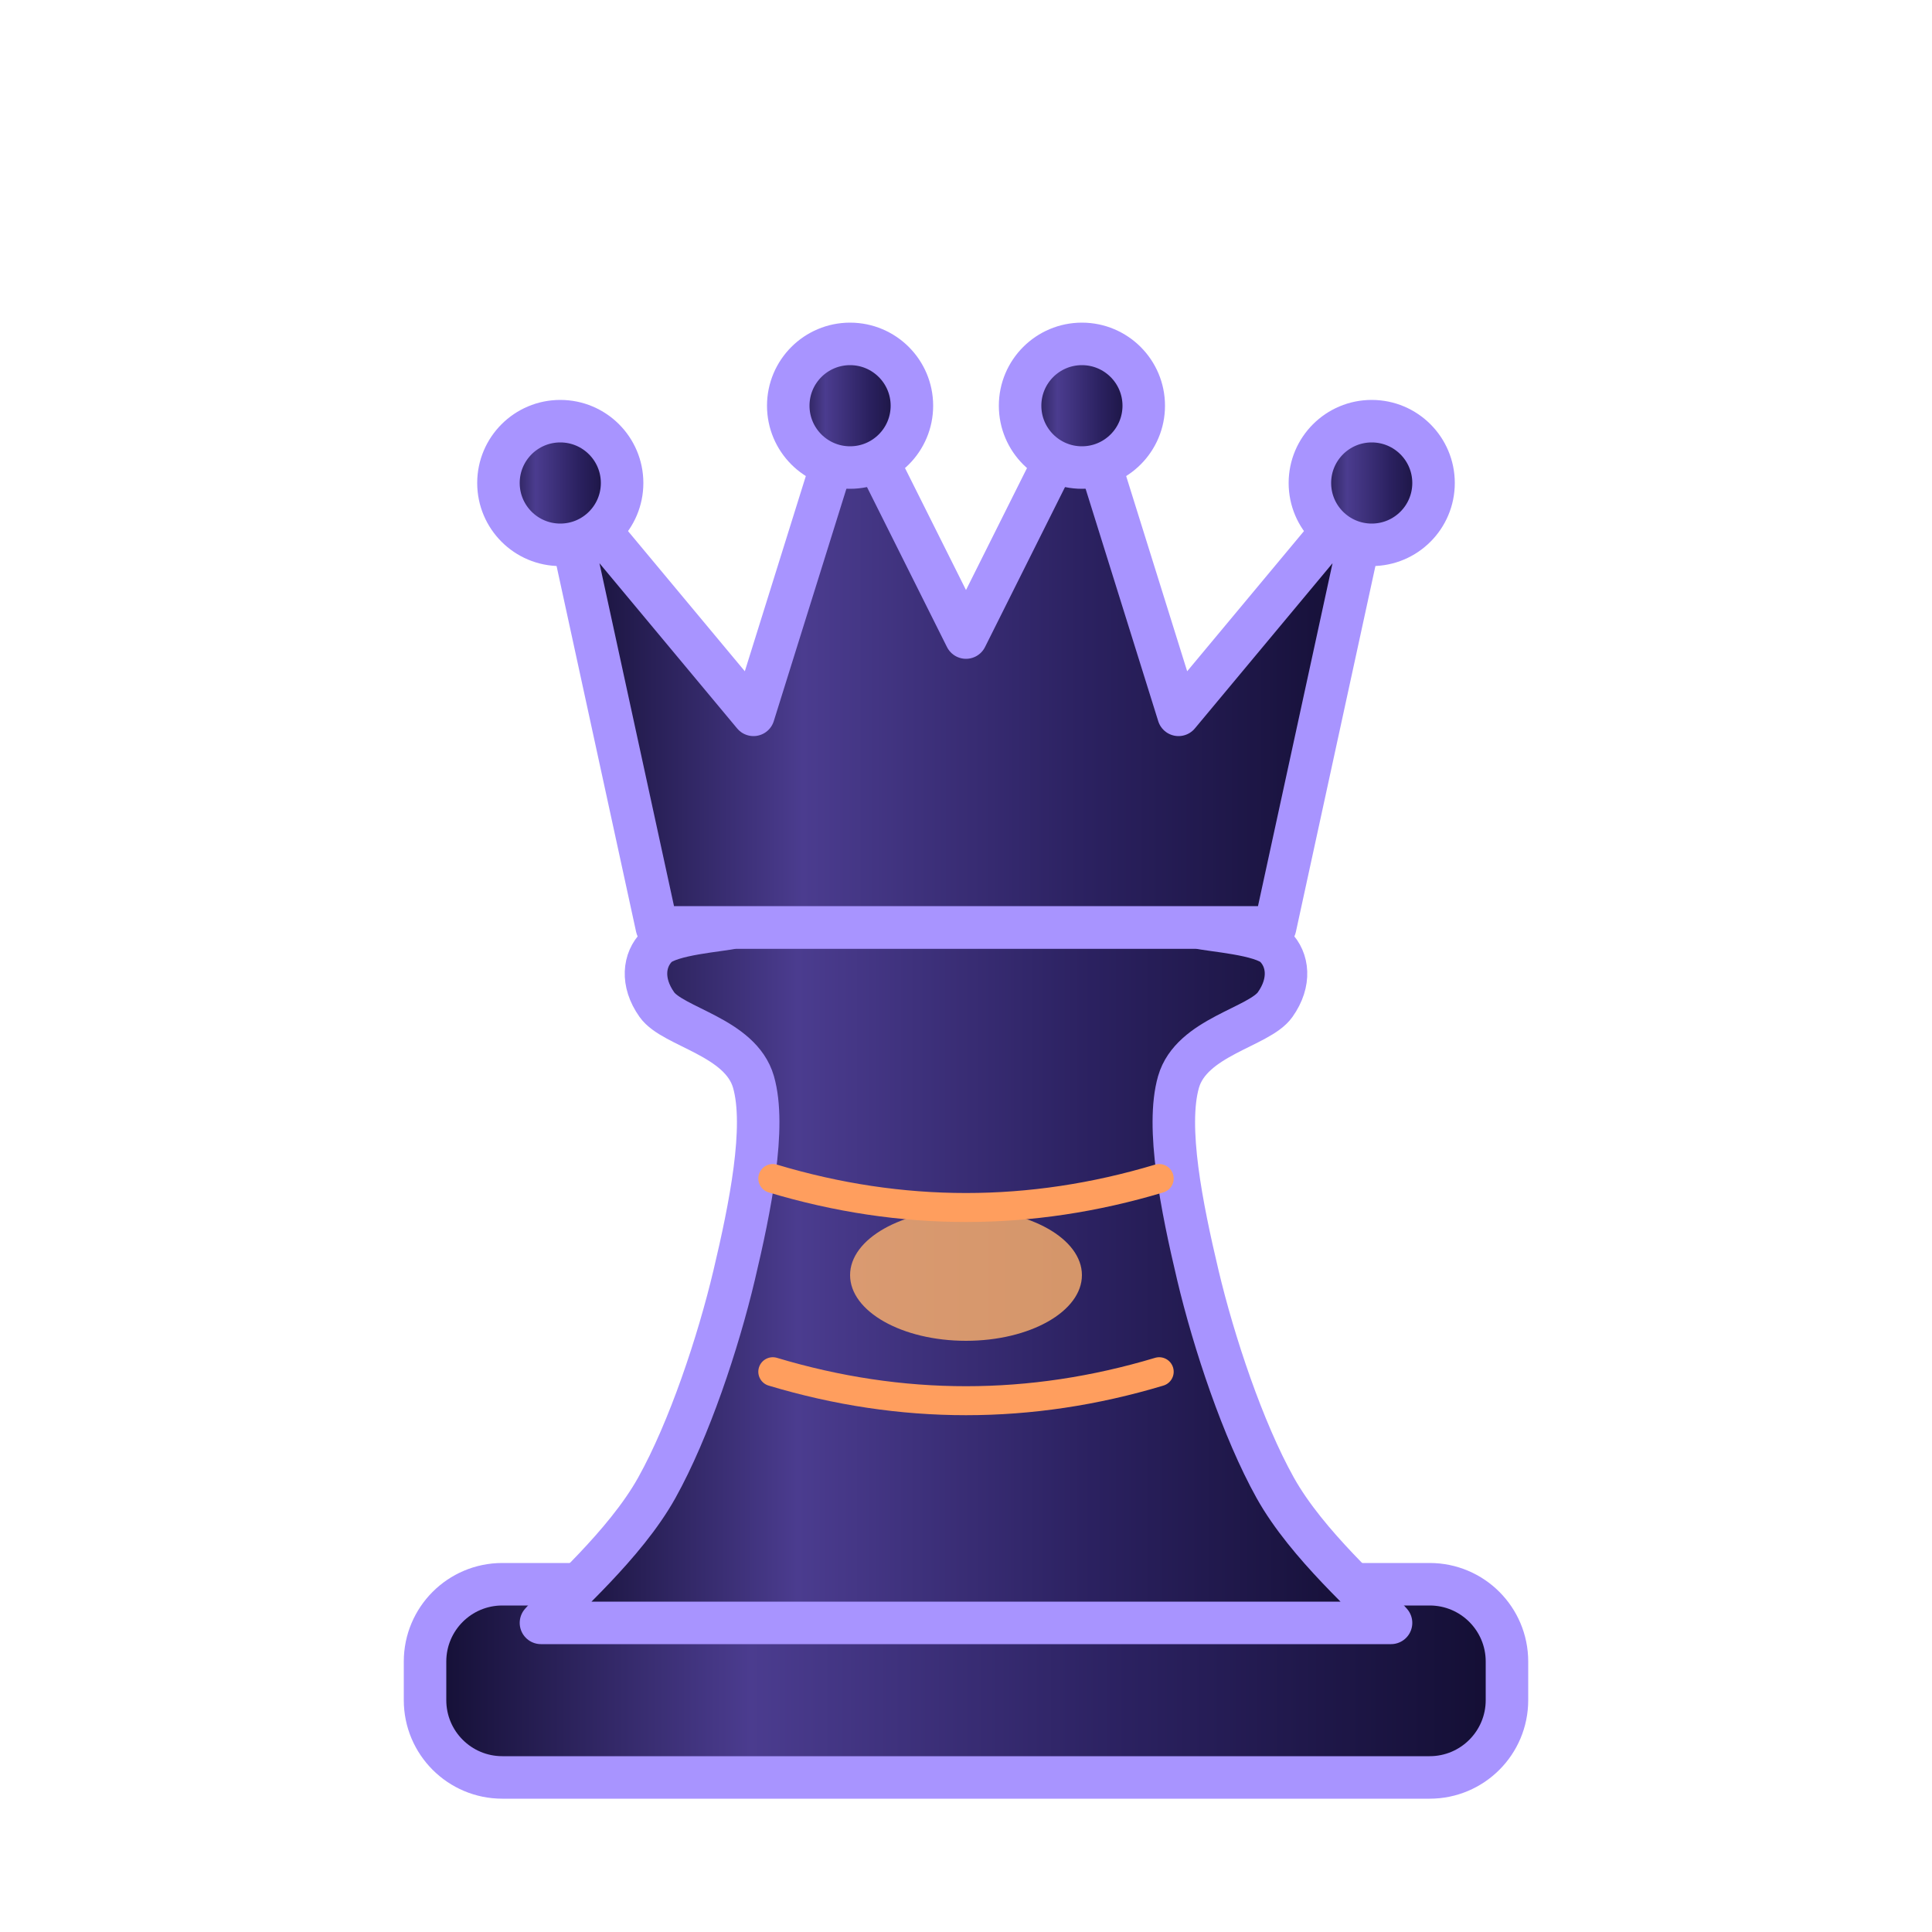
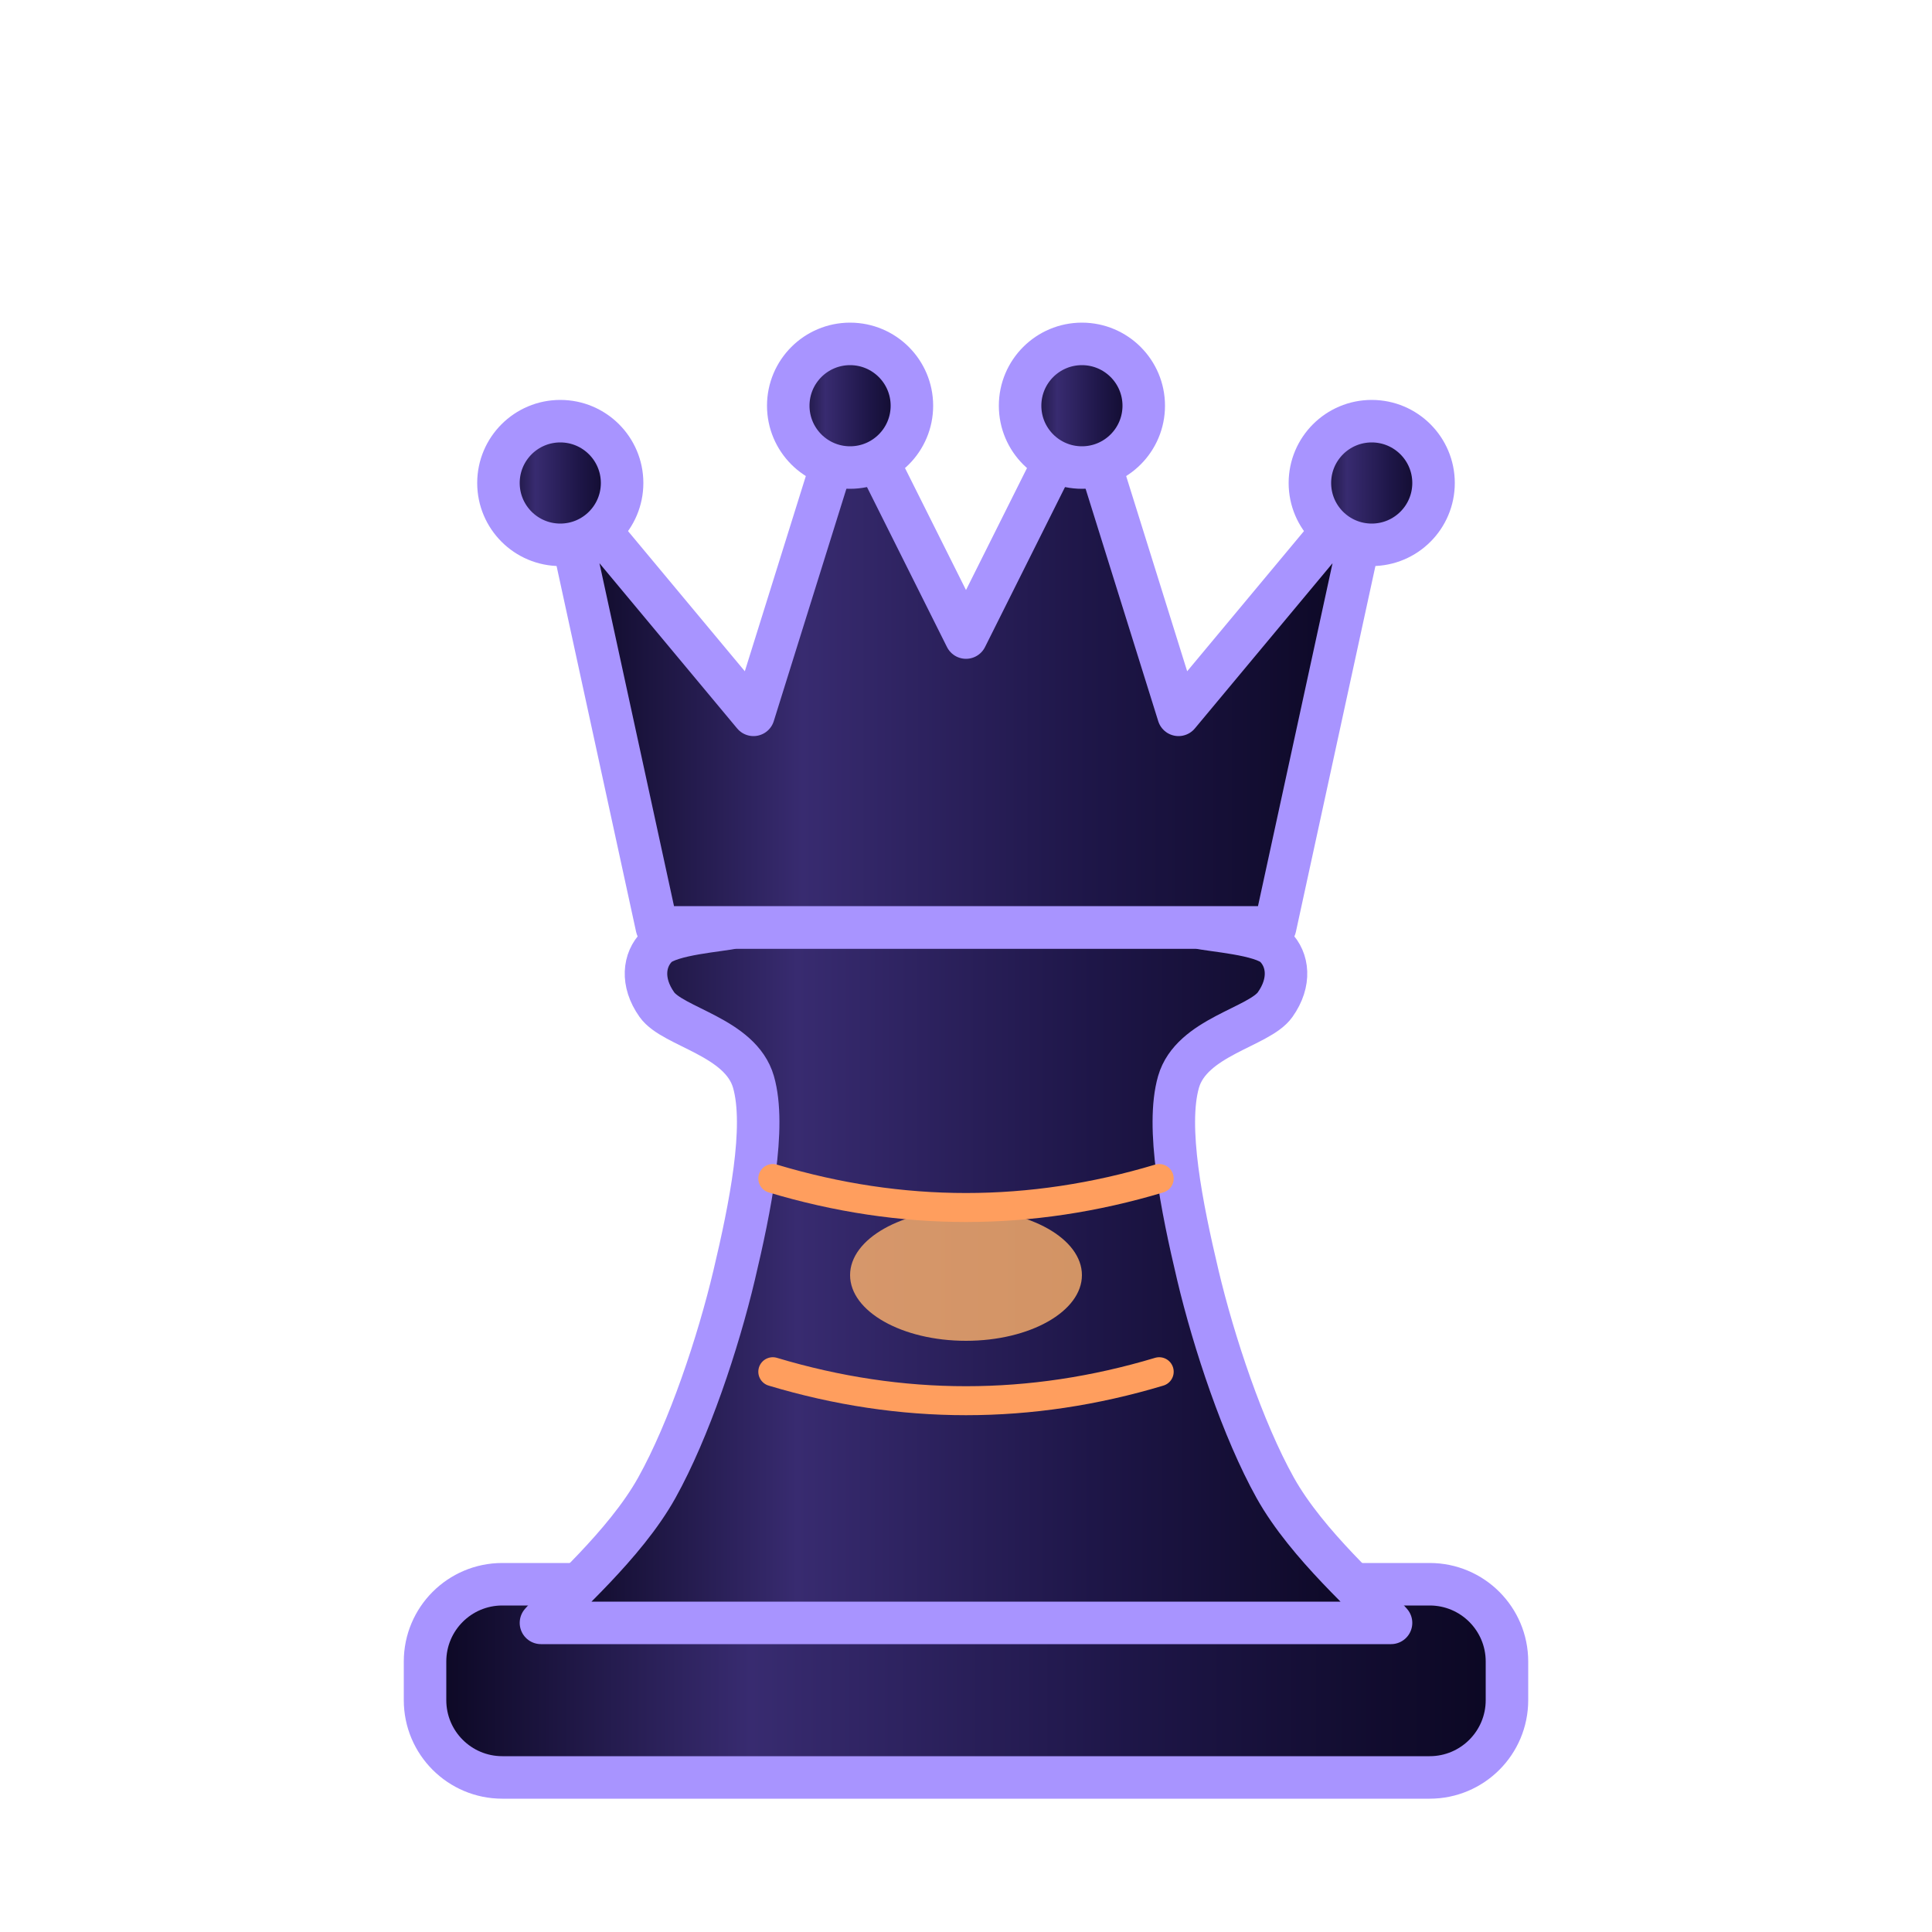
<svg xmlns="http://www.w3.org/2000/svg" width="45" height="45" viewBox="0 0 100 100">
  <defs>
    <linearGradient id="g" x1="0" x2="1" y1="0" y2="0">
-       <stop offset="0" stop-color="#130E33" />
-       <stop offset=".3" stop-color="#4B3C8F" />
-       <stop offset=".65" stop-color="#2B2160" />
-       <stop offset="1" stop-color="#130E33" />
+       <stop offset="0" stop-color="#0B0722" />
+       <stop offset=".3" stop-color="#382B70" />
+       <stop offset=".65" stop-color="#1E1648" />
+       <stop offset="1" stop-color="#0B0722" />
    </linearGradient>
  </defs>
  <g fill="url(#g)" stroke="#A894FF" stroke-width="2.2" stroke-linejoin="round">
    <rect x="22" y="82" width="56" height="10" rx="4" />
    <path d="M28 84C29 82.83 32.33 80 34 77C35.67 74 37.17 69.5 38 66C38.83 62.5 39.67 58.33 39 56C38.33 53.67 34.83 53.17 34 52C33.17 50.83 33.33 49.67 34 49C34.67 48.33 37.33 48.17 38 48L62 48C62.67 48.17 65.33 48.33 66 49C66.67 49.67 66.83 50.83 66 52C65.17 53.17 61.67 53.67 61 56C60.33 58.33 61.17 62.5 62 66C62.83 69.5 64.33 74 66 77C67.67 80 71 82.83 72 84Z" />
    <path d="M34 48L29 25l10 12 5-16 6 12 6-12 5 16 10-12-5 23z" />
    <circle cx="29" cy="25" r="3.2" />
    <circle cx="44" cy="21" r="3.2" />
    <circle cx="56" cy="21" r="3.2" />
    <circle cx="71" cy="25" r="3.2" />
  </g>
  <ellipse cx="50" cy="66" rx="6" ry="3.4" fill="#FFB36B" opacity=".8" />
  <path d="M40 61Q50 64 60 61M40 71Q50 74 60 71" fill="none" stroke="#FF9E5E" stroke-width="1.5" stroke-linecap="round" />
</svg>
